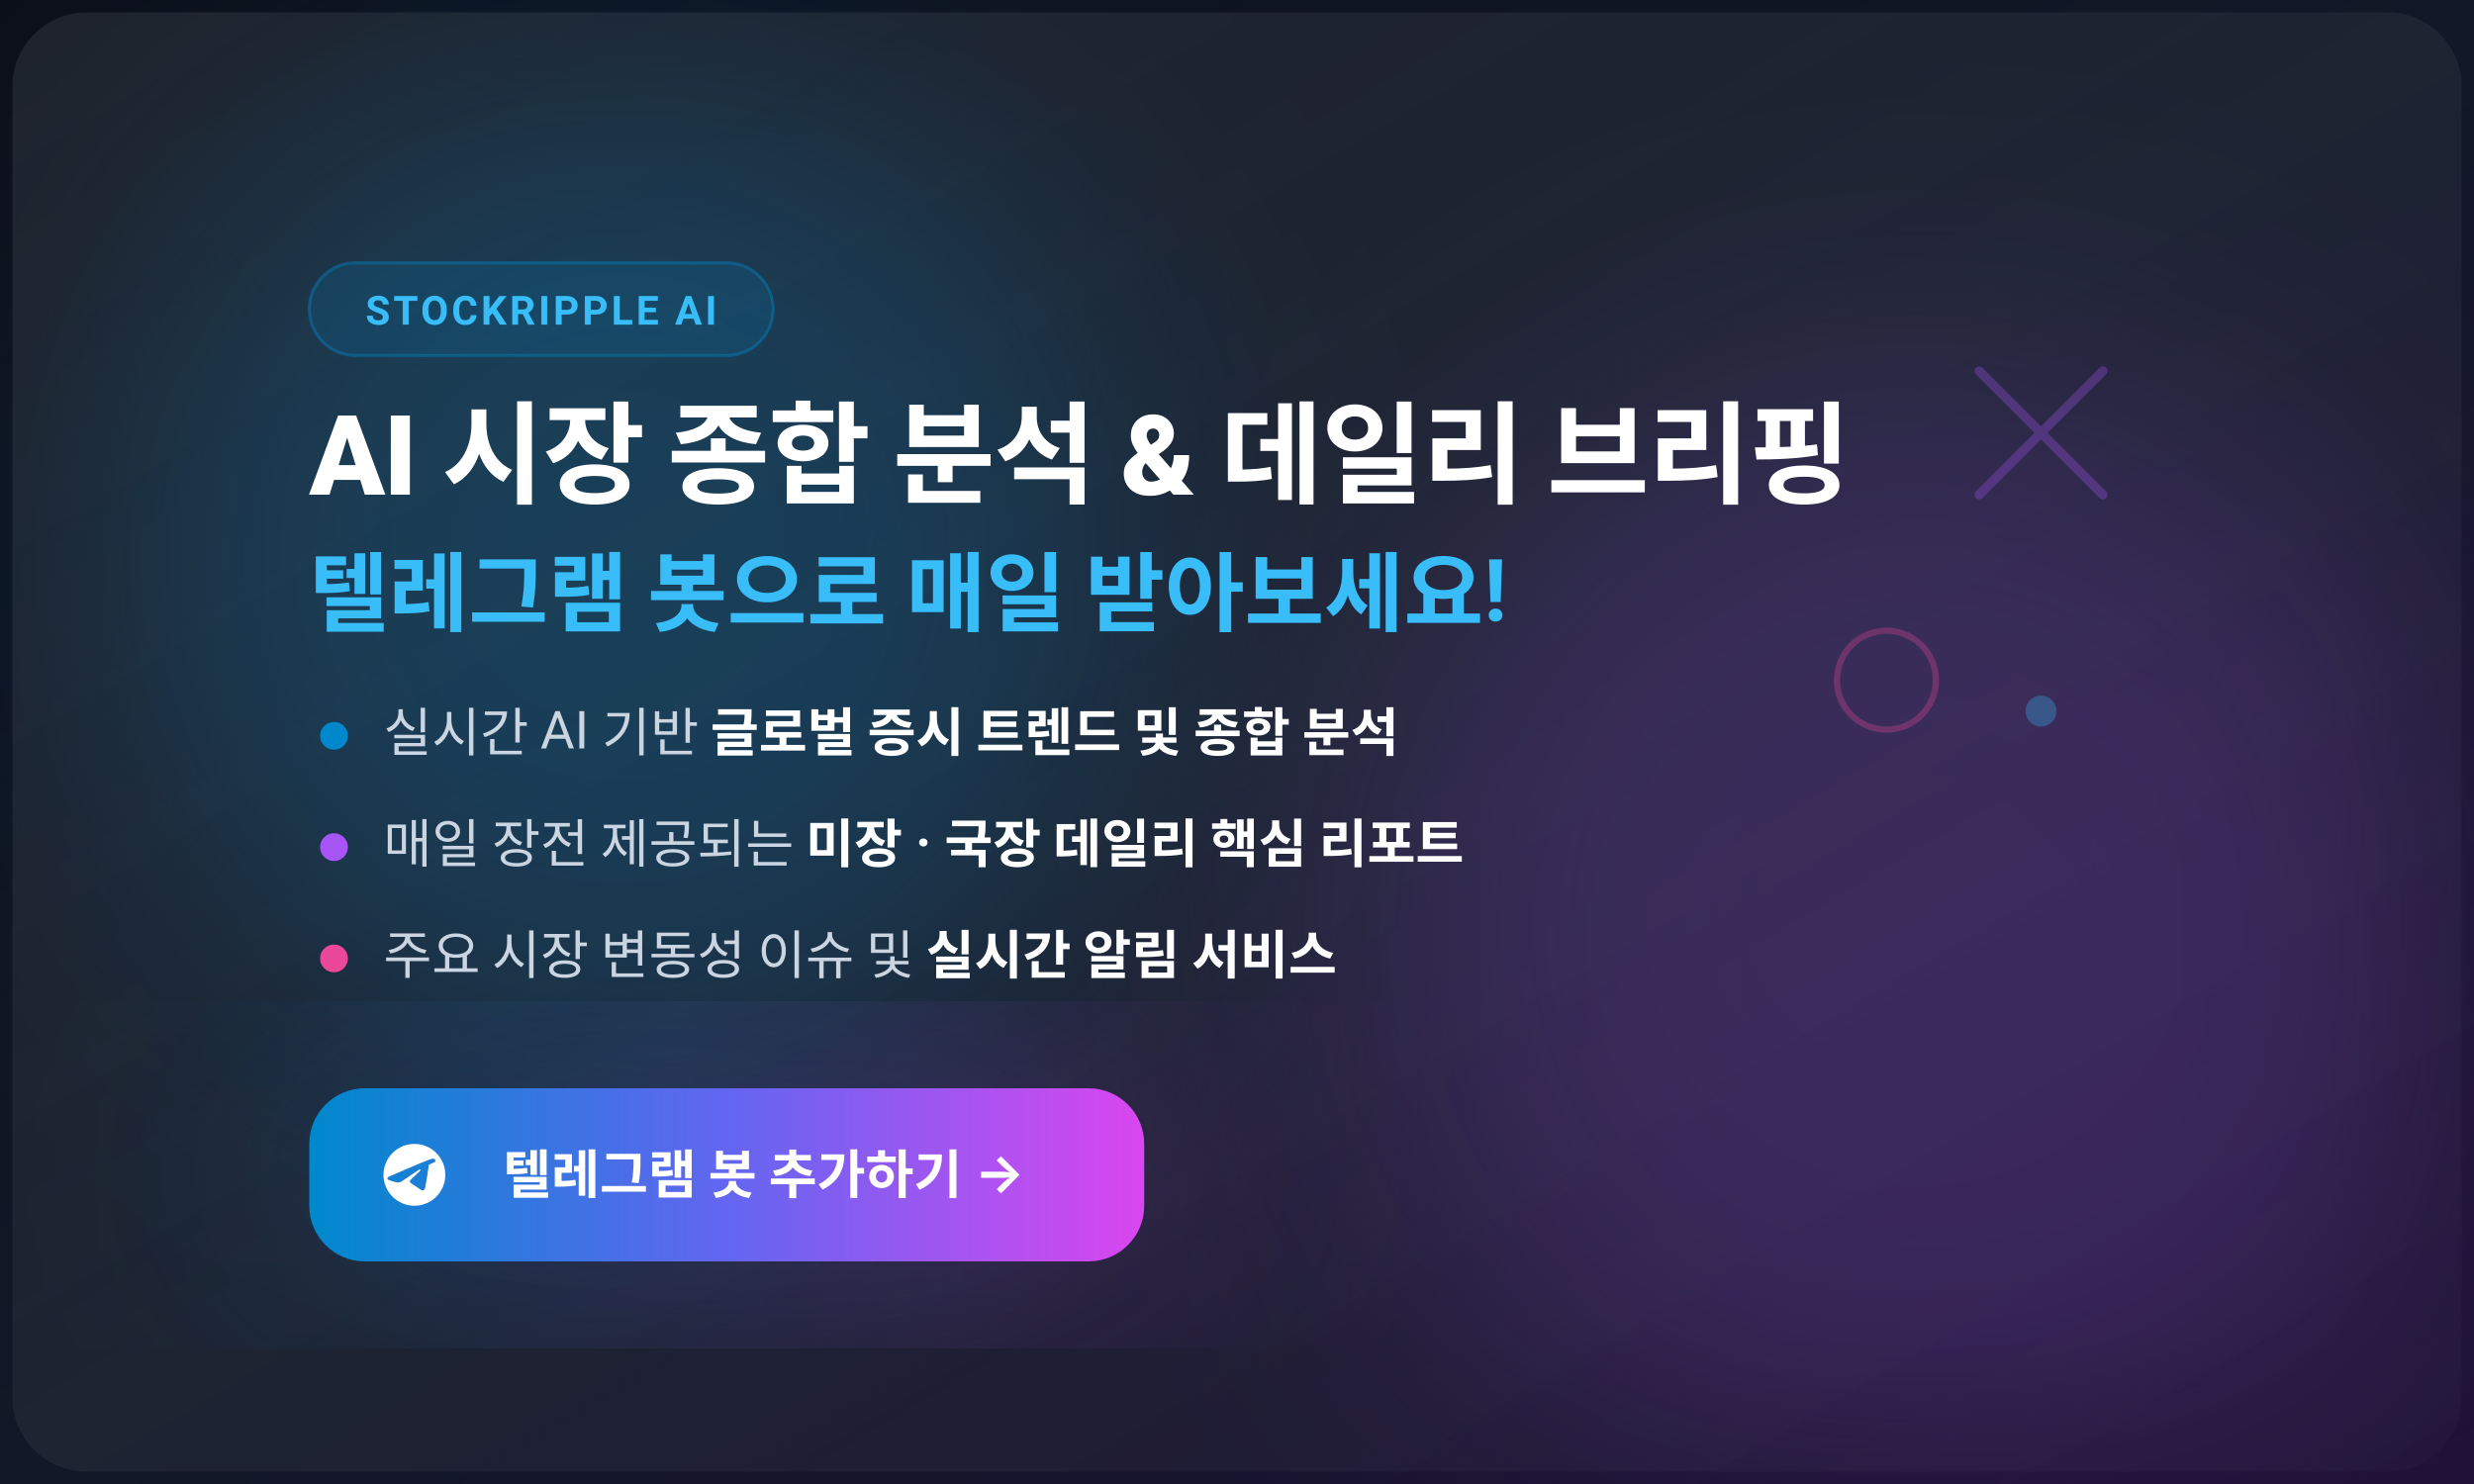
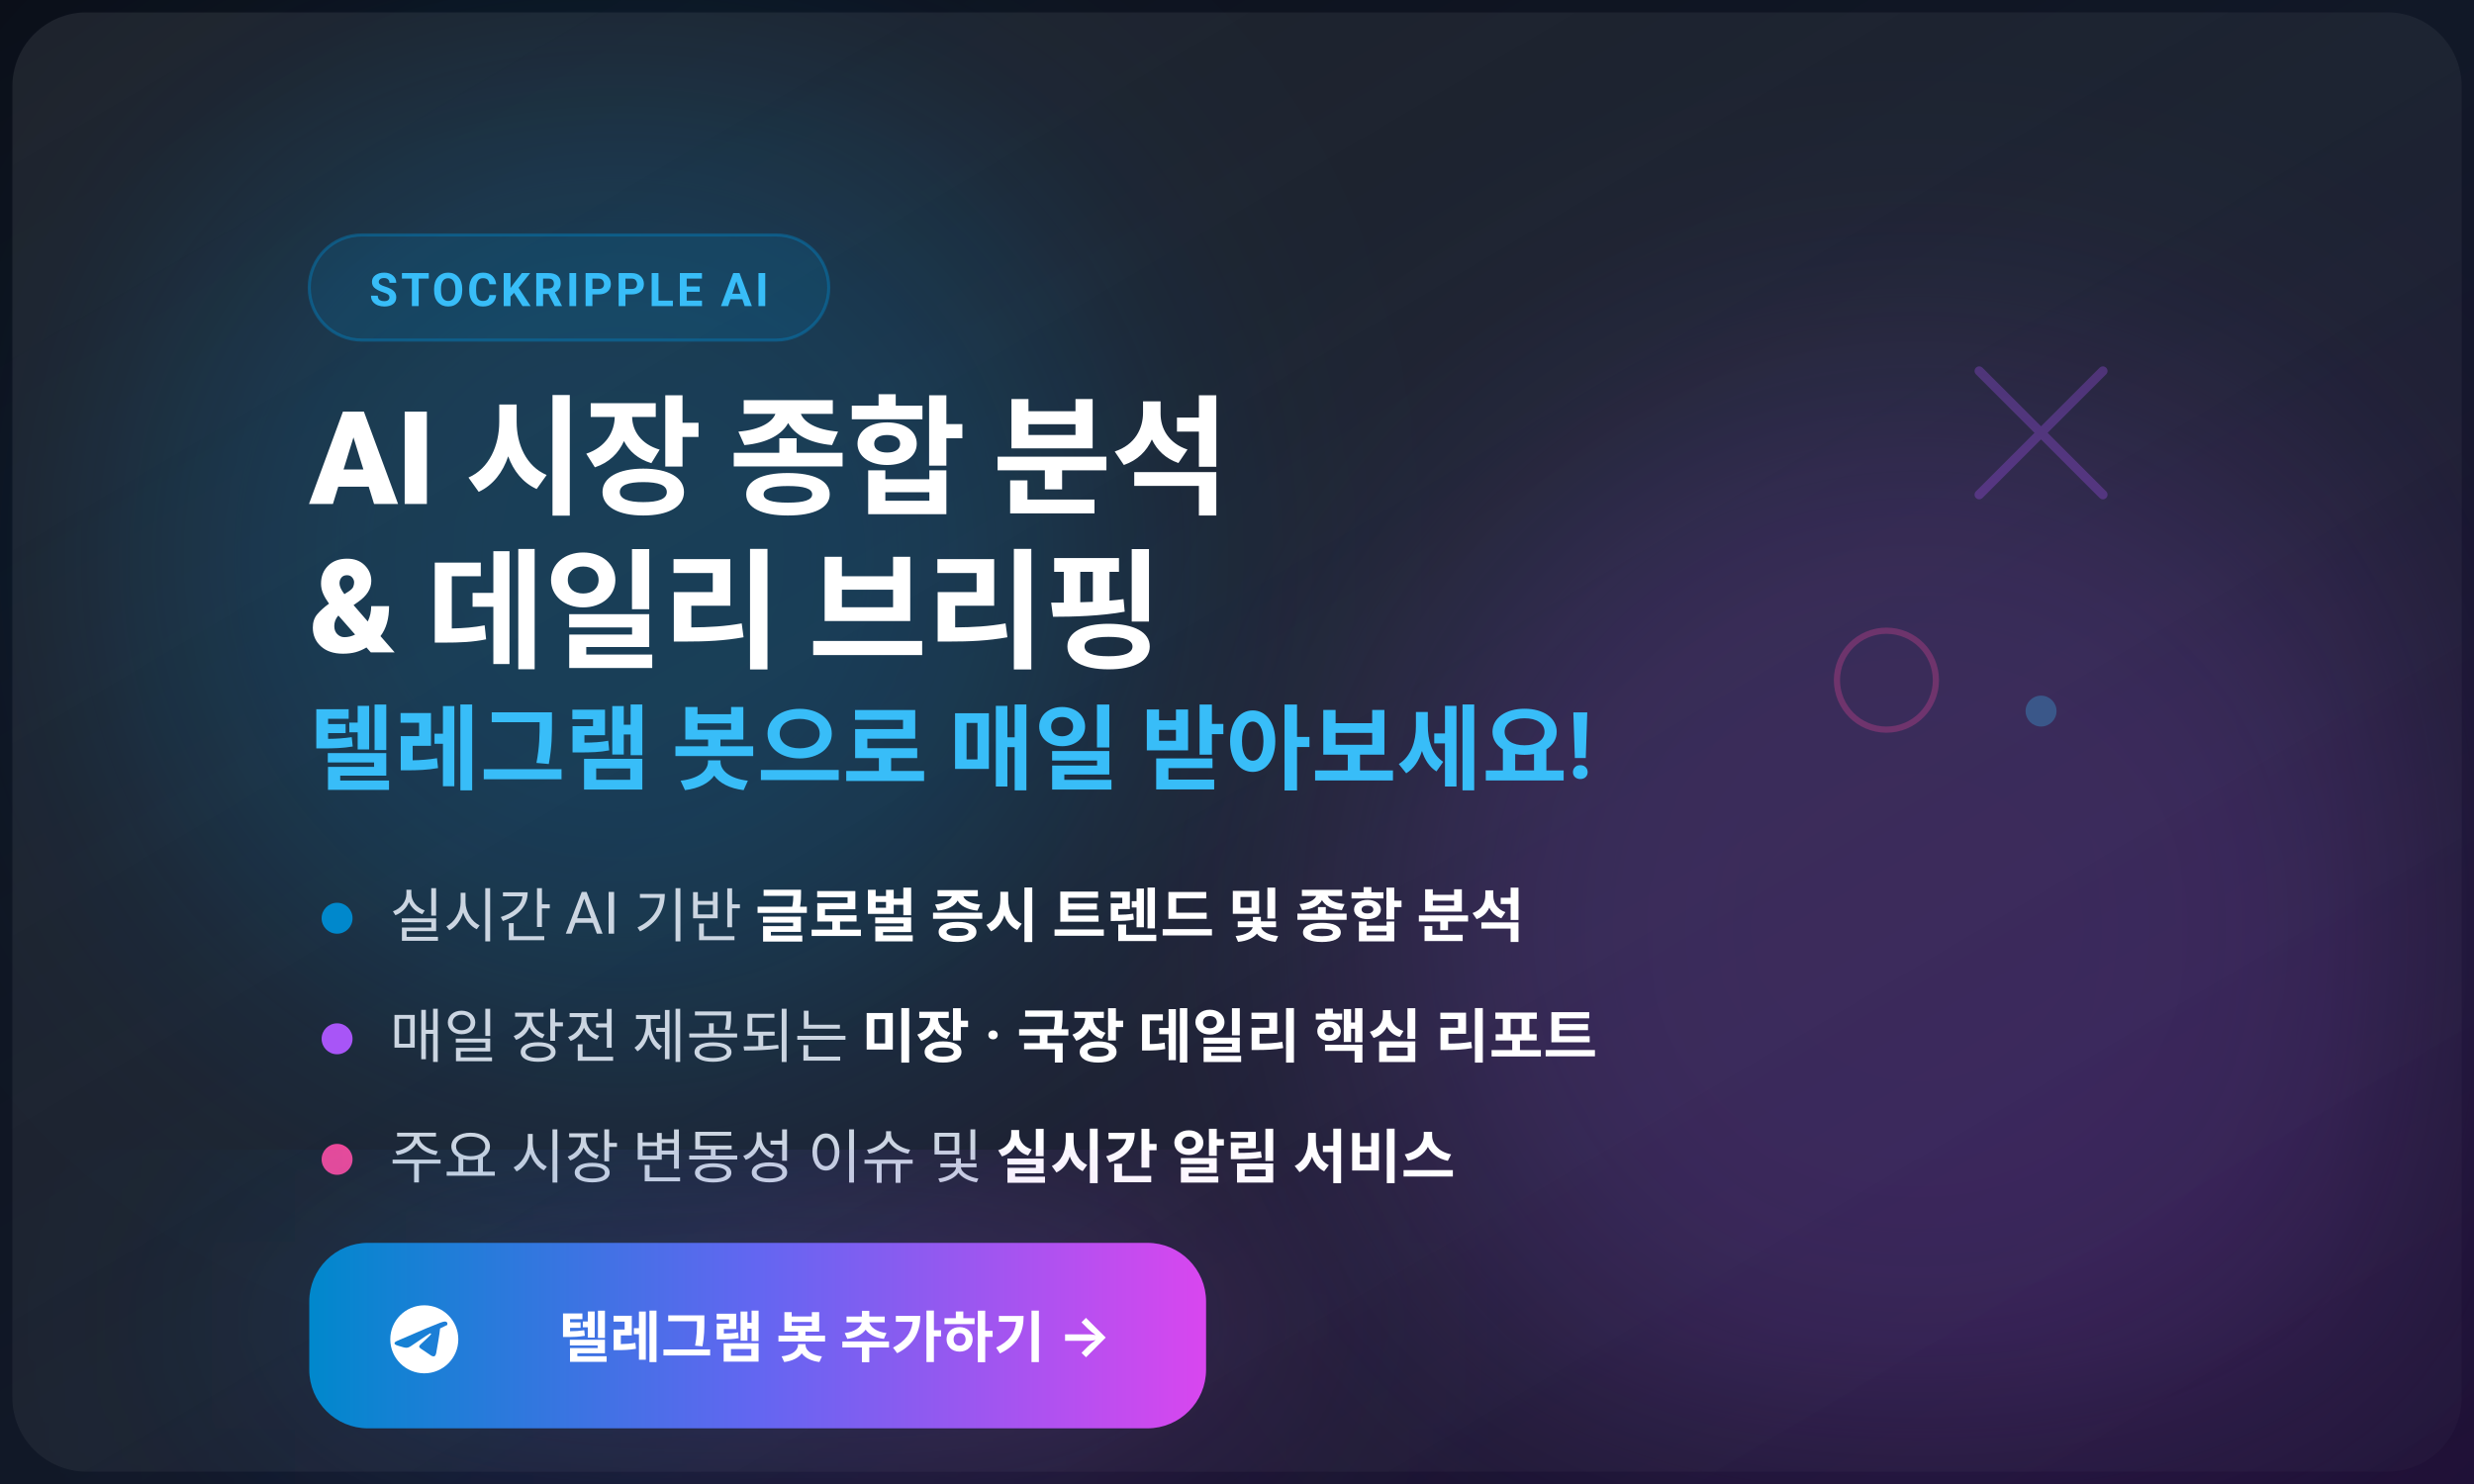
<svg xmlns="http://www.w3.org/2000/svg" viewBox="0 0 800 480" width="100%" height="100%">
  <defs>
    <linearGradient id="bg-grad" x1="0%" y1="0%" x2="100%" y2="100%">
      <stop offset="0%" stop-color="#0b0f19" />
      <stop offset="50%" stop-color="#111827" />
      <stop offset="100%" stop-color="#1e1035" />
    </linearGradient>
    <linearGradient id="glass-card" x1="0%" y1="0%" x2="100%" y2="100%">
      <stop offset="0%" stop-color="#ffffff" stop-opacity="0.08" />
      <stop offset="100%" stop-color="#ffffff" stop-opacity="0.02" />
    </linearGradient>
    <linearGradient id="border-grad" x1="0%" y1="0%" x2="100%" y2="100%">
      <stop offset="0%" stop-color="#0088cc" stop-opacity="0.8" />
      <stop offset="50%" stop-color="#a855f7" stop-opacity="0.4" />
      <stop offset="100%" stop-color="#ec4899" stop-opacity="0.7" />
    </linearGradient>
    <linearGradient id="btn-grad" x1="0%" y1="0%" x2="100%" y2="0%">
      <stop offset="0%" stop-color="#0088cc" />
      <stop offset="50%" stop-color="#6366f1" />
      <stop offset="100%" stop-color="#d946ef" />
    </linearGradient>
    <filter id="orb-blur" x="-50%" y="-50%" width="200%" height="200%">
      <feGaussianBlur stdDeviation="50" />
    </filter>
  </defs>
  <rect width="800" height="480" fill="url(#bg-grad)" />
  <circle cx="200" cy="180" r="160" fill="#0088cc" opacity="0.25" filter="url(#orb-blur)" />
  <circle cx="620" cy="300" r="180" fill="#a855f7" opacity="0.2" filter="url(#orb-blur)" />
  <g>
    <rect x="4" y="4" width="792" height="472" rx="24" fill="url(#glass-card)" />
  </g>
-   <g transform="translate(100, 85)">
-     <rect width="150" height="30" rx="15" fill="#0088cc" fill-opacity="0.15" stroke="#0088cc" stroke-opacity="0.4" stroke-width="1" />
-     <text x="75" y="20" fill="#38bdf8" font-family="-apple-system, BlinkMacSystemFont, 'Segoe UI', Roboto, sans-serif" font-size="13" font-weight="700" letter-spacing="1" text-anchor="middle">STOCKRIPPLE AI</text>
+   <g transform="translate(100, 76)">
+     <rect width="168" height="34" rx="17" fill="#0088cc" fill-opacity="0.15" stroke="#0088cc" stroke-opacity="0.4" stroke-width="1" />
+     <text x="84" y="23" fill="#38bdf8" font-family="-apple-system, BlinkMacSystemFont, 'Segoe UI', Roboto, sans-serif" font-size="15" font-weight="700" letter-spacing="1" text-anchor="middle">STOCKRIPPLE AI</text>
  </g>
-   <text x="100" y="160" fill="#ffffff" font-family="-apple-system, BlinkMacSystemFont, 'Segoe UI', Roboto, sans-serif" font-size="36" font-weight="800" letter-spacing="-0.5">
-     AI 시장 종합 분석 &amp; 데일리 브리핑
+   <text x="100" y="163" fill="#ffffff" font-family="-apple-system, BlinkMacSystemFont, 'Segoe UI', Roboto, sans-serif" font-size="42" font-weight="800" letter-spacing="-0.5">
+     AI 시장 종합 분석
  </text>
-   <text x="100" y="202" fill="#38bdf8" font-family="-apple-system, BlinkMacSystemFont, 'Segoe UI', Roboto, sans-serif" font-size="28" font-weight="700">
+   <text x="100" y="211" fill="#ffffff" font-family="-apple-system, BlinkMacSystemFont, 'Segoe UI', Roboto, sans-serif" font-size="42" font-weight="800" letter-spacing="-0.5">
+     &amp; 데일리 브리핑
+   </text>
+   <text x="100" y="253" fill="#38bdf8" font-family="-apple-system, BlinkMacSystemFont, 'Segoe UI', Roboto, sans-serif" font-size="30" font-weight="700">
    텔레그램 봇으로 매일 받아보세요!
  </text>
-   <g transform="translate(100, 230)" font-family="-apple-system, BlinkMacSystemFont, 'Segoe UI', Roboto, sans-serif" font-size="17" fill="#cbd5e1">
-     <circle cx="8" cy="8" r="4.5" fill="#0088cc" />
-     <text x="24" y="13">실시간 AI 기반 <tspan fill="#ffffff" font-weight="600">글로벌 증시 트렌드 및 종합 분석</tspan>
+   <g transform="translate(100, 288)" font-family="-apple-system, BlinkMacSystemFont, 'Segoe UI', Roboto, sans-serif" font-size="19" fill="#cbd5e1">
+     <circle cx="9" cy="9" r="5" fill="#0088cc" />
+     <text x="26" y="15">실시간 AI 기반 <tspan fill="#ffffff" font-weight="600">글로벌 증시 트렌드 및 종합 분석</tspan>
    </text>
-     <circle cx="8" cy="44" r="4.5" fill="#a855f7" />
-     <text x="24" y="49">매일 장전 제공되는 <tspan fill="#ffffff" font-weight="600">미장 · 국장 데일리 핵심 리포트</tspan>
+     <circle cx="9" cy="48" r="5" fill="#a855f7" />
+     <text x="26" y="54">매일 장전 제공되는 <tspan fill="#ffffff" font-weight="600">미장 · 국장 데일리 핵심 리포트</tspan>
    </text>
-     <circle cx="8" cy="80" r="4.5" fill="#ec4899" />
-     <text x="24" y="85">주요 시장 변동성 이슈 및 <tspan fill="#ffffff" font-weight="600">실시간 알림 서비스</tspan>
+     <circle cx="9" cy="87" r="5" fill="#ec4899" />
+     <text x="26" y="93">주요 시장 변동성 이슈 및 <tspan fill="#ffffff" font-weight="600">실시간 알림 서비스</tspan>
    </text>
  </g>
-   <g transform="translate(100, 352)">
-     <rect width="270" height="56" rx="18" fill="url(#btn-grad)" opacity="0.4" filter="url(#orb-blur)" />
-     <rect width="270" height="56" rx="18" fill="url(#btn-grad)" />
-     <path transform="translate(22, 16) scale(1)" d="M12 2C6.48 2 2 6.48 2 12s4.48 10 10 10 10-4.48 10-10S17.52 2 12 2zm4.64 6.8c-.15 1.58-.8 5.42-1.13 7.19-.14.75-.42 1-.68 1.03-.58.05-1.02-.38-1.58-.75-.88-.58-1.38-.94-2.23-1.5-.99-.65-.35-1.01.22-1.59.15-.15 2.71-2.48 2.76-2.69.01-.03.01-.14-.07-.2-.08-.06-.19-.04-.27-.02-.12.02-1.96 1.25-5.54 3.69-.52.36-1 .53-1.42.52-.47-.01-1.37-.26-2.03-.48-.82-.27-1.47-.42-1.42-.88.03-.25.38-.51 1.07-.78 4.18-1.82 6.97-3.02 8.37-3.61 3.99-1.66 4.82-1.95 5.36-1.96.12 0 .38.03.55.17.14.12.18.28.2.45-.02.07-.02.21-.04.38z" fill="#ffffff" />
-     <text x="147" y="34" fill="#ffffff" font-family="-apple-system, BlinkMacSystemFont, 'Segoe UI', Roboto, sans-serif" font-size="17" font-weight="700" text-anchor="middle">텔레그램 봇 추가하기  →</text>
+   <g transform="translate(100, 402)">
+     <rect width="290" height="60" rx="19" fill="url(#btn-grad)" opacity="0.4" filter="url(#orb-blur)" />
+     <rect width="290" height="60" rx="19" fill="url(#btn-grad)" />
+     <path transform="translate(24, 18) scale(1.1)" d="M12 2C6.48 2 2 6.48 2 12s4.48 10 10 10 10-4.48 10-10S17.52 2 12 2zm4.64 6.8c-.15 1.58-.8 5.42-1.13 7.19-.14.75-.42 1-.68 1.03-.58.05-1.02-.38-1.58-.75-.88-.58-1.38-.94-2.23-1.5-.99-.65-.35-1.01.22-1.59.15-.15 2.71-2.48 2.76-2.69.01-.03.01-.14-.07-.2-.08-.06-.19-.04-.27-.02-.12.02-1.96 1.25-5.54 3.69-.52.36-1 .53-1.42.52-.47-.01-1.37-.26-2.03-.48-.82-.27-1.47-.42-1.42-.88.03-.25.38-.51 1.07-.78 4.18-1.82 6.97-3.02 8.37-3.61 3.99-1.66 4.82-1.95 5.36-1.96.12 0 .38.03.55.17.14.12.18.28.2.45-.02.07-.02.21-.04.38z" fill="#ffffff" />
+     <text x="170" y="37" fill="#ffffff" font-family="-apple-system, BlinkMacSystemFont, 'Segoe UI', Roboto, sans-serif" font-size="18" font-weight="700" text-anchor="middle">텔레그램 봇 추가하기  →</text>
  </g>
  <g opacity="0.3">
    <path d="M 640 120 L 680 160 M 680 120 L 640 160" stroke="#a855f7" stroke-width="3" stroke-linecap="round" />
    <circle cx="610" cy="220" r="16" fill="none" stroke="#ec4899" stroke-width="2" />
    <circle cx="660" cy="230" r="5" fill="#38bdf8" />
  </g>
</svg>
